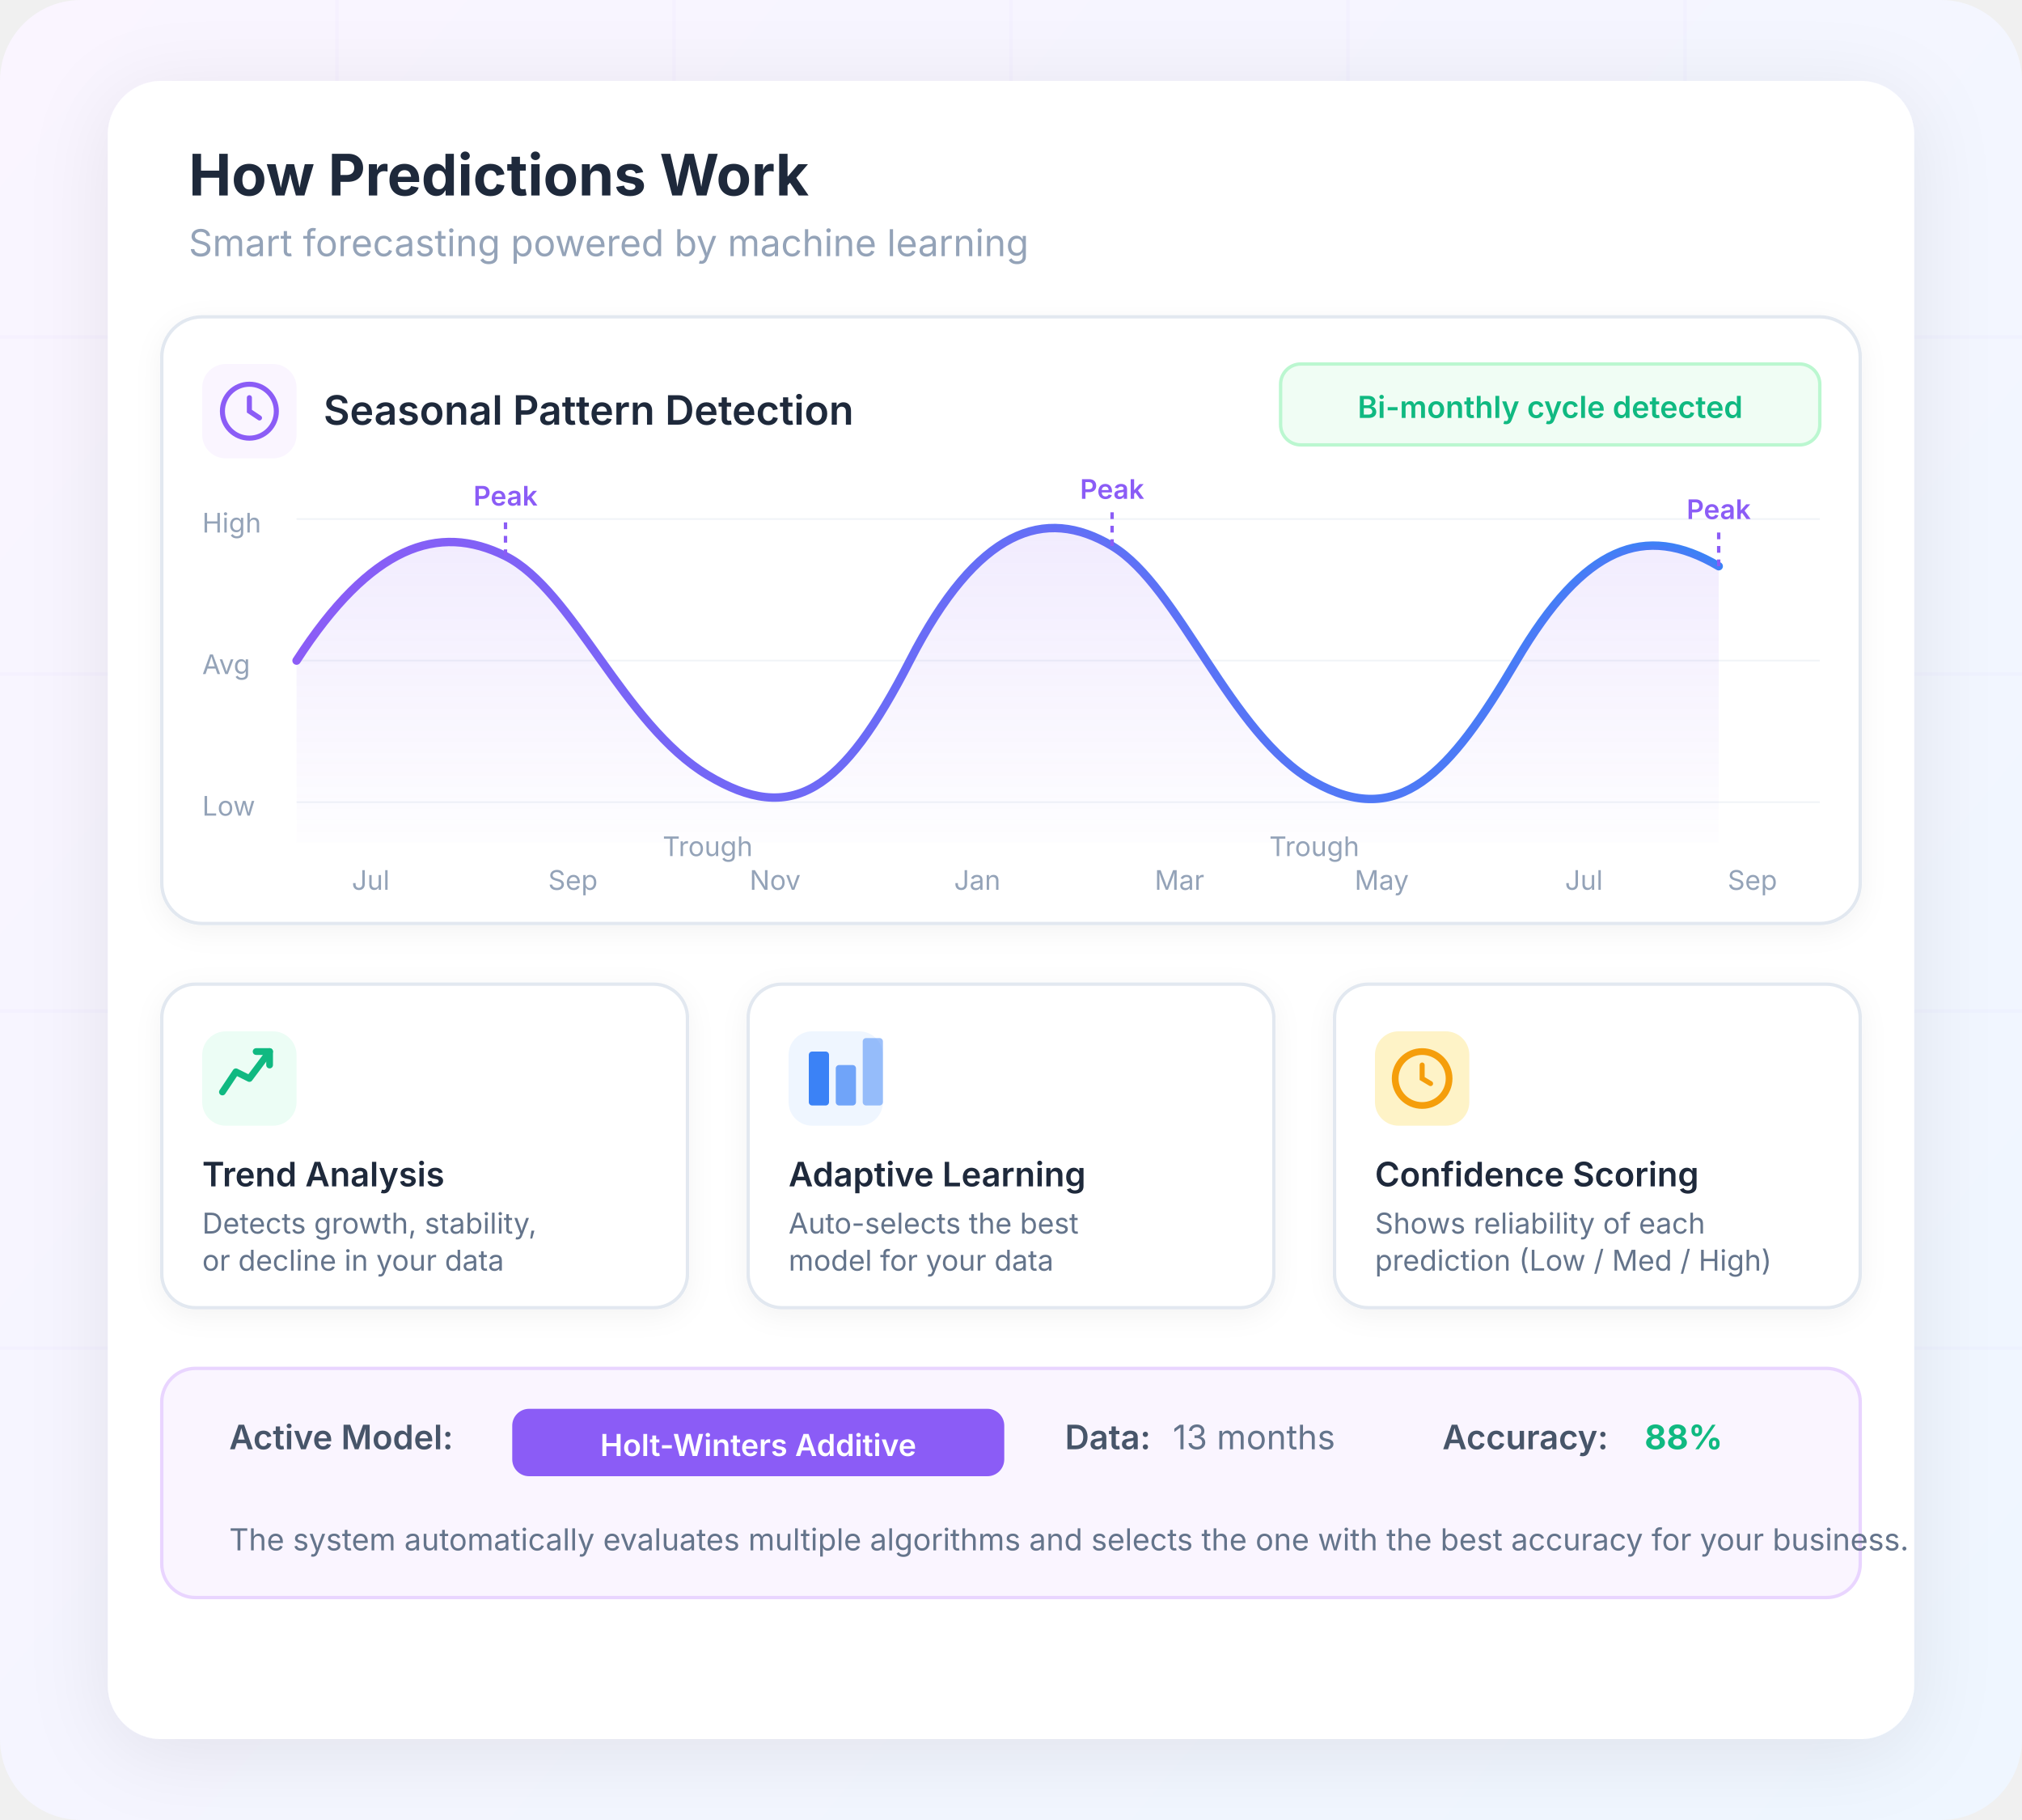
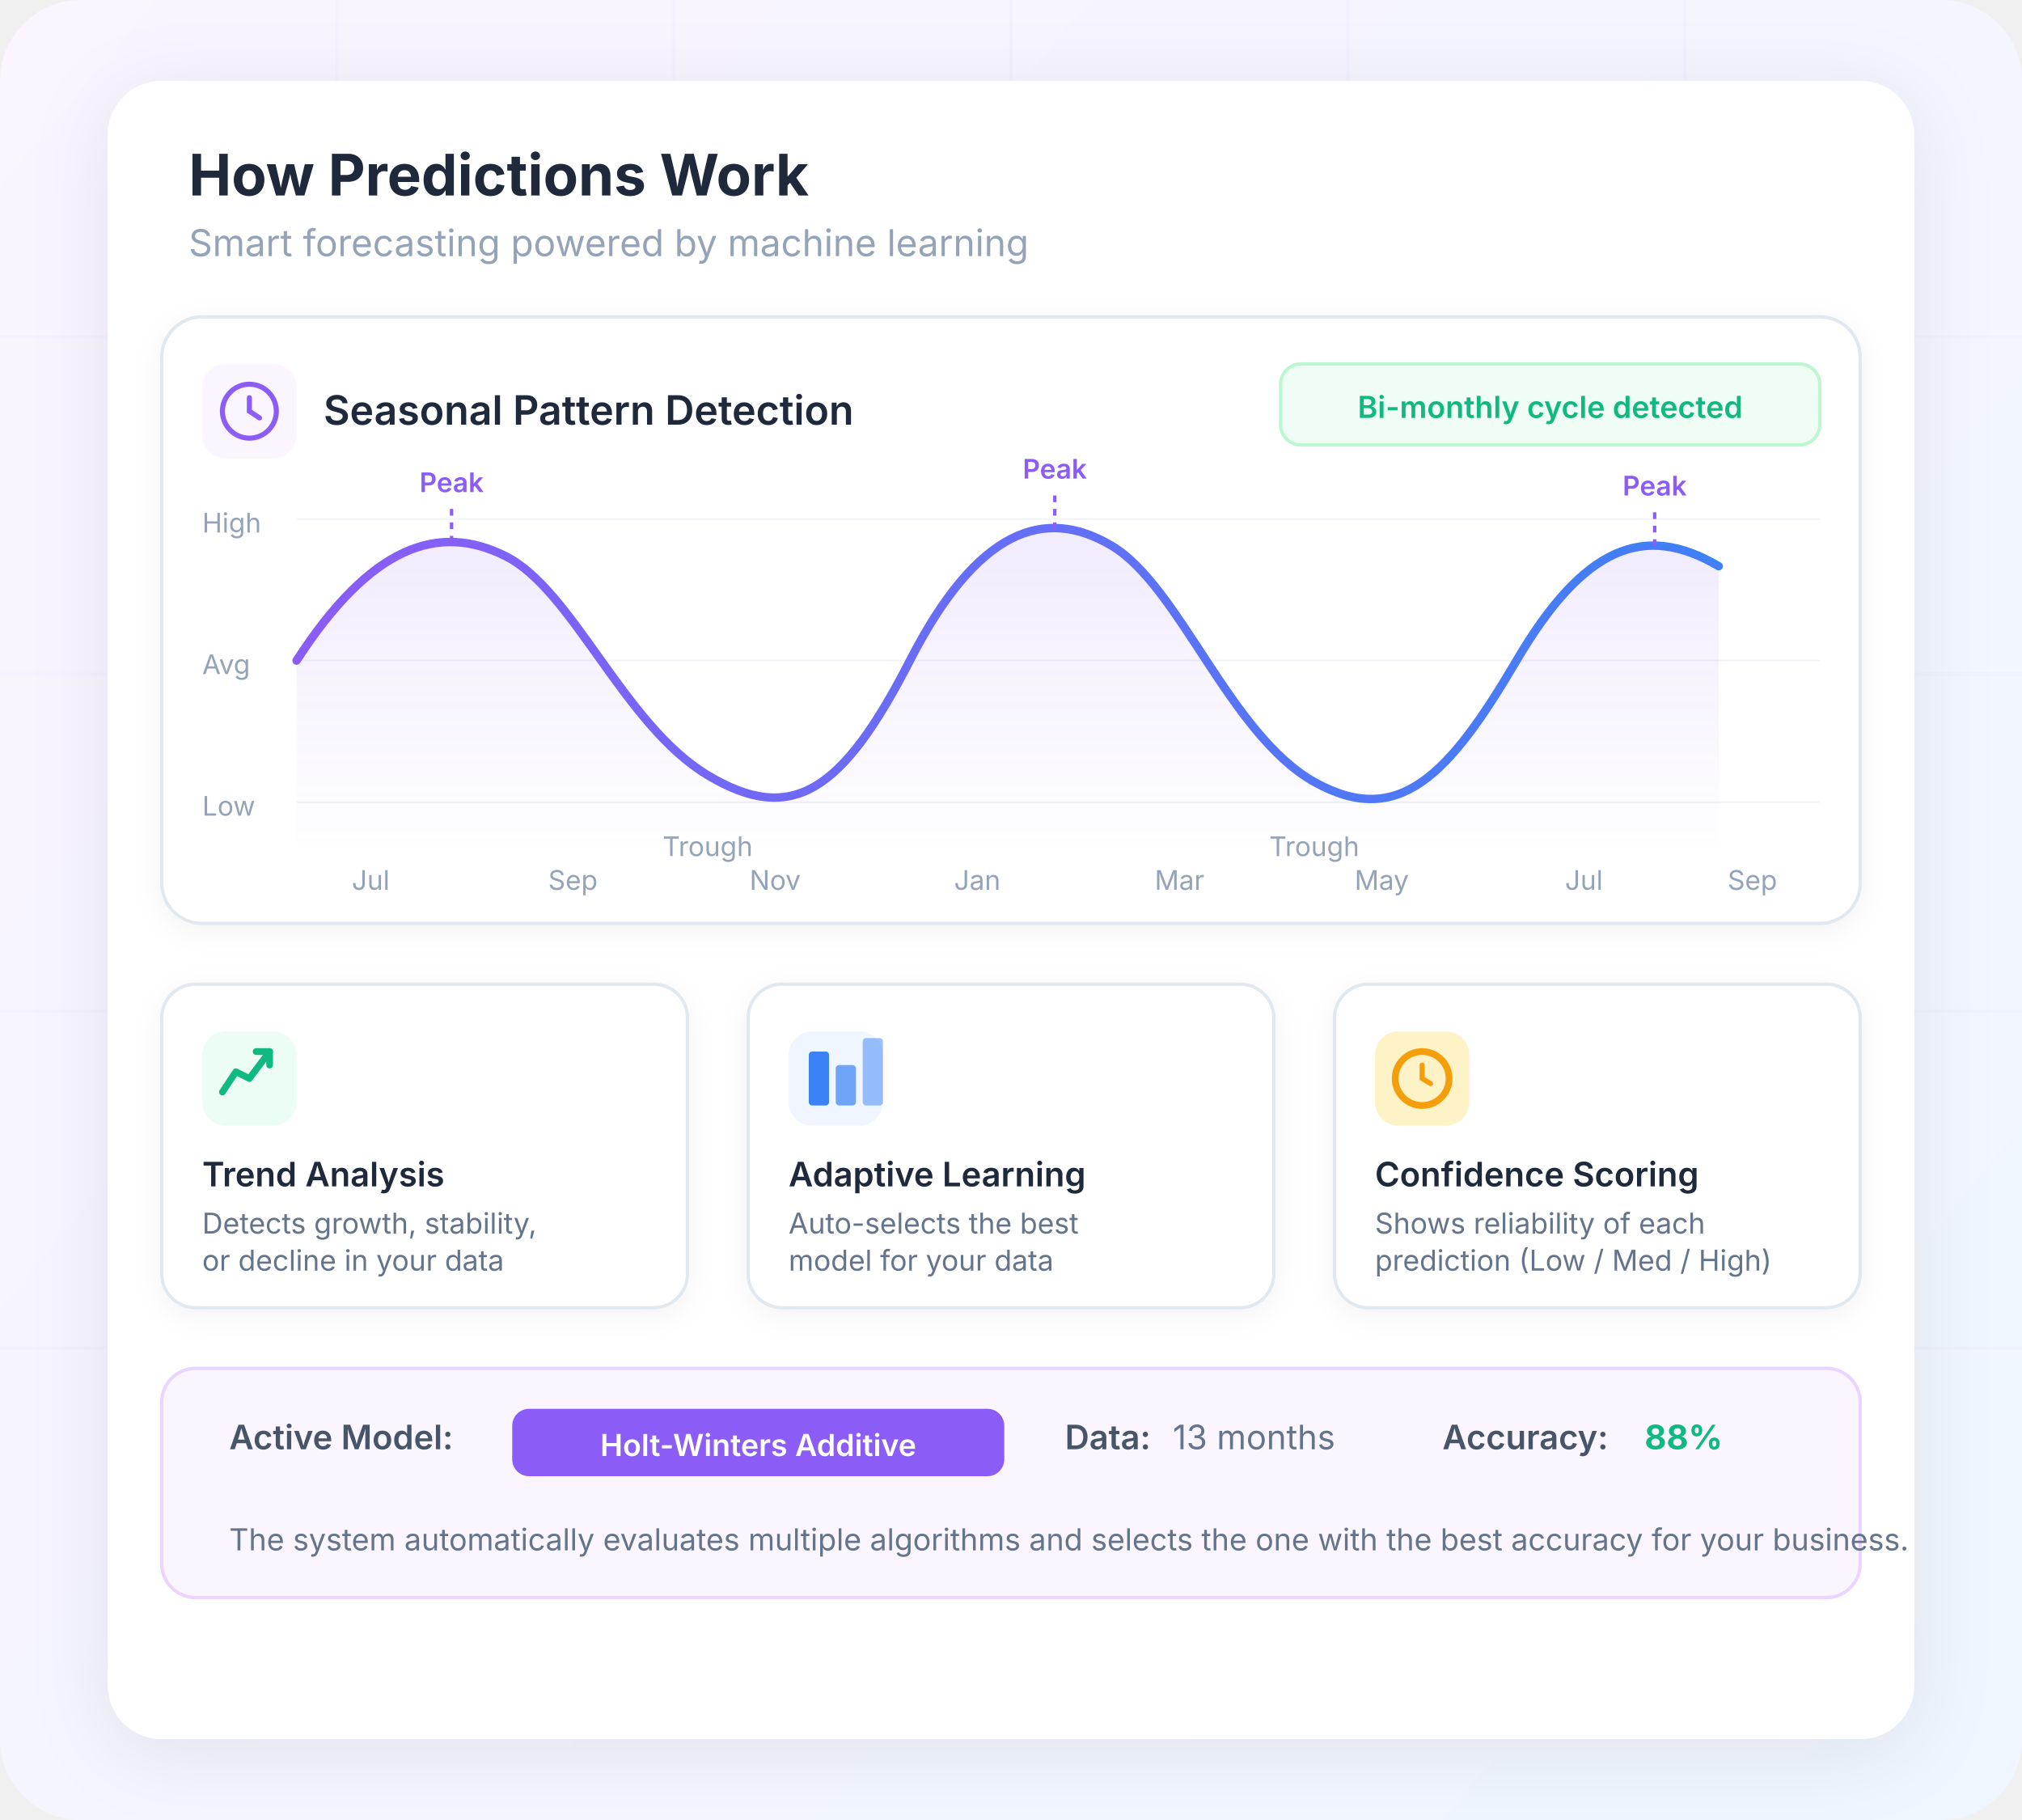
<svg xmlns="http://www.w3.org/2000/svg" viewBox="0 0 600 540" fill="none">
  <defs>
    <linearGradient id="bgGrad4" x1="0" y1="0" x2="600" y2="500" gradientUnits="userSpaceOnUse">
      <stop offset="0%" stop-color="#faf5ff" />
      <stop offset="100%" stop-color="#eff6ff" />
    </linearGradient>
    <linearGradient id="seasonLine" x1="0" y1="0" x2="1" y2="0">
      <stop offset="0%" stop-color="#8b5cf6" />
      <stop offset="100%" stop-color="#3b82f6" />
    </linearGradient>
    <linearGradient id="seasonFill" x1="0" y1="0" x2="0" y2="1">
      <stop offset="0%" stop-color="#8b5cf6" stop-opacity="0.12" />
      <stop offset="100%" stop-color="#8b5cf6" stop-opacity="0.01" />
    </linearGradient>
    <filter id="cardShadow4" x="-10%" y="-5%" width="120%" height="115%">
      <feDropShadow dx="0" dy="4" stdDeviation="12" flood-color="#000" flood-opacity="0.08" />
    </filter>
    <filter id="smallShadow4" x="-10%" y="-10%" width="120%" height="130%">
      <feDropShadow dx="0" dy="2" stdDeviation="4" flood-color="#000" flood-opacity="0.05" />
    </filter>
  </defs>
  <rect width="600" height="540" rx="24" fill="url(#bgGrad4)" />
  <g opacity="0.03" stroke="#8b5cf6" stroke-width="1">
    <line x1="0" y1="100" x2="600" y2="100" />
    <line x1="0" y1="200" x2="600" y2="200" />
    <line x1="0" y1="300" x2="600" y2="300" />
    <line x1="0" y1="400" x2="600" y2="400" />
    <line x1="100" y1="0" x2="100" y2="500" />
    <line x1="200" y1="0" x2="200" y2="500" />
    <line x1="300" y1="0" x2="300" y2="500" />
    <line x1="400" y1="0" x2="400" y2="500" />
    <line x1="500" y1="0" x2="500" y2="500" />
  </g>
  <g filter="url(#cardShadow4)">
    <rect x="32" y="24" width="536" height="492" rx="16" fill="white" />
  </g>
  <text x="56" y="58" font-family="system-ui, -apple-system, sans-serif" font-size="17" font-weight="700" fill="#1e293b">How Predictions Work</text>
  <text x="56" y="76" font-family="system-ui, -apple-system, sans-serif" font-size="11" fill="#94a3b8">Smart forecasting powered by machine learning</text>
  <g filter="url(#smallShadow4)">
    <rect x="48" y="94" width="504" height="180" rx="12" fill="white" stroke="#e2e8f0" stroke-width="1" />
  </g>
  <rect x="60" y="108" width="28" height="28" rx="7" fill="#faf5ff" />
  <circle cx="74" cy="122" r="8" fill="none" stroke="#8b5cf6" stroke-width="1.5" />
  <polyline points="74,118 74,122 77,124" fill="none" stroke="#8b5cf6" stroke-width="1.5" stroke-linecap="round" />
  <text x="96" y="126" font-family="system-ui, -apple-system, sans-serif" font-size="12" font-weight="600" fill="#1e293b">Seasonal Pattern Detection</text>
  <rect x="380" y="108" width="160" height="24" rx="6" fill="#f0fdf4" stroke="#bbf7d0" stroke-width="1" />
  <text x="460" y="124" font-family="system-ui, -apple-system, sans-serif" font-size="9" font-weight="600" fill="#10b981" text-anchor="middle">Bi-monthly cycle detected</text>
  <text x="60" y="158" font-family="system-ui, -apple-system, sans-serif" font-size="8" fill="#94a3b8">High</text>
  <text x="60" y="200" font-family="system-ui, -apple-system, sans-serif" font-size="8" fill="#94a3b8">Avg</text>
  <text x="60" y="242" font-family="system-ui, -apple-system, sans-serif" font-size="8" fill="#94a3b8">Low</text>
  <g stroke="#e2e8f0" stroke-width="0.5" opacity="0.5">
    <line x1="88" y1="154" x2="540" y2="154" />
    <line x1="88" y1="196" x2="540" y2="196" />
    <line x1="88" y1="238" x2="540" y2="238" />
  </g>
  <path d="M88 196 C110 162, 130 155, 150 165 C170 175, 185 215, 210 230 C235 245, 250 235, 270 196 C290 157, 310 150, 330 162 C350 174, 365 218, 390 232 C415 246, 430 230, 450 196 C470 162, 488 155, 510 168" stroke="url(#seasonLine)" stroke-width="2.5" fill="none" stroke-linecap="round" />
  <path d="M88 196 C110 162, 130 155, 150 165 C170 175, 185 215, 210 230 C235 245, 250 235, 270 196 C290 157, 310 150, 330 162 C350 174, 365 218, 390 232 C415 246, 430 230, 450 196 C470 162, 488 155, 510 168 L510 250 L88 250 Z" fill="url(#seasonFill)" />
-   <line x1="150" y1="155" x2="150" y2="165" stroke="#8b5cf6" stroke-width="1" stroke-dasharray="2 2" />
-   <text x="150" y="150" font-family="system-ui, -apple-system, sans-serif" font-size="8" fill="#8b5cf6" text-anchor="middle" font-weight="600">Peak</text>
-   <line x1="330" y1="152" x2="330" y2="162" stroke="#8b5cf6" stroke-width="1" stroke-dasharray="2 2" />
-   <text x="330" y="148" font-family="system-ui, -apple-system, sans-serif" font-size="8" fill="#8b5cf6" text-anchor="middle" font-weight="600">Peak</text>
-   <line x1="510" y1="158" x2="510" y2="168" stroke="#8b5cf6" stroke-width="1" stroke-dasharray="2 2" />
-   <text x="510" y="154" font-family="system-ui, -apple-system, sans-serif" font-size="8" fill="#8b5cf6" text-anchor="middle" font-weight="600">Peak</text>
+   <line x1="134" y1="151" x2="134" y2="161" stroke="#8b5cf6" stroke-width="1" stroke-dasharray="2 2" />
+   <text x="134" y="146" font-family="system-ui, -apple-system, sans-serif" font-size="8" fill="#8b5cf6" text-anchor="middle" font-weight="600">Peak</text>
+   <line x1="313" y1="147" x2="313" y2="157" stroke="#8b5cf6" stroke-width="1" stroke-dasharray="2 2" />
+   <text x="313" y="142" font-family="system-ui, -apple-system, sans-serif" font-size="8" fill="#8b5cf6" text-anchor="middle" font-weight="600">Peak</text>
+   <line x1="491" y1="152" x2="491" y2="162" stroke="#8b5cf6" stroke-width="1" stroke-dasharray="2 2" />
+   <text x="491" y="147" font-family="system-ui, -apple-system, sans-serif" font-size="8" fill="#8b5cf6" text-anchor="middle" font-weight="600">Peak</text>
  <text x="210" y="254" font-family="system-ui, -apple-system, sans-serif" font-size="8" fill="#94a3b8" text-anchor="middle">Trough</text>
  <text x="390" y="254" font-family="system-ui, -apple-system, sans-serif" font-size="8" fill="#94a3b8" text-anchor="middle">Trough</text>
  <text x="110" y="264" font-family="system-ui, -apple-system, sans-serif" font-size="8" fill="#94a3b8" text-anchor="middle">Jul</text>
  <text x="170" y="264" font-family="system-ui, -apple-system, sans-serif" font-size="8" fill="#94a3b8" text-anchor="middle">Sep</text>
  <text x="230" y="264" font-family="system-ui, -apple-system, sans-serif" font-size="8" fill="#94a3b8" text-anchor="middle">Nov</text>
  <text x="290" y="264" font-family="system-ui, -apple-system, sans-serif" font-size="8" fill="#94a3b8" text-anchor="middle">Jan</text>
  <text x="350" y="264" font-family="system-ui, -apple-system, sans-serif" font-size="8" fill="#94a3b8" text-anchor="middle">Mar</text>
  <text x="410" y="264" font-family="system-ui, -apple-system, sans-serif" font-size="8" fill="#94a3b8" text-anchor="middle">May</text>
  <text x="470" y="264" font-family="system-ui, -apple-system, sans-serif" font-size="8" fill="#94a3b8" text-anchor="middle">Jul</text>
  <text x="520" y="264" font-family="system-ui, -apple-system, sans-serif" font-size="8" fill="#94a3b8" text-anchor="middle">Sep</text>
  <g filter="url(#smallShadow4)">
    <rect x="48" y="292" width="156" height="96" rx="10" fill="white" stroke="#e2e8f0" stroke-width="1" />
  </g>
  <rect x="60" y="306" width="28" height="28" rx="7" fill="#ecfdf5" />
  <polyline points="66,324 70,318 74,320 80,312" fill="none" stroke="#10b981" stroke-width="2" stroke-linecap="round" stroke-linejoin="round" />
  <polyline points="76,312 80,312 80,316" fill="none" stroke="#10b981" stroke-width="2" stroke-linecap="round" stroke-linejoin="round" />
  <text x="60" y="352" font-family="system-ui, -apple-system, sans-serif" font-size="10" font-weight="600" fill="#1e293b">Trend Analysis</text>
  <text x="60" y="366" font-family="system-ui, -apple-system, sans-serif" font-size="8.5" fill="#64748b">Detects growth, stability,</text>
  <text x="60" y="377" font-family="system-ui, -apple-system, sans-serif" font-size="8.5" fill="#64748b">or decline in your data</text>
  <g filter="url(#smallShadow4)">
    <rect x="222" y="292" width="156" height="96" rx="10" fill="white" stroke="#e2e8f0" stroke-width="1" />
  </g>
  <rect x="234" y="306" width="28" height="28" rx="7" fill="#eff6ff" />
  <rect x="240" y="312" width="6" height="16" rx="1" fill="#3b82f6" />
  <rect x="248" y="316" width="6" height="12" rx="1" fill="#3b82f6" opacity="0.7" />
  <rect x="256" y="308" width="6" height="20" rx="1" fill="#3b82f6" opacity="0.5" />
  <text x="234" y="352" font-family="system-ui, -apple-system, sans-serif" font-size="10" font-weight="600" fill="#1e293b">Adaptive Learning</text>
  <text x="234" y="366" font-family="system-ui, -apple-system, sans-serif" font-size="8.5" fill="#64748b">Auto-selects the best</text>
  <text x="234" y="377" font-family="system-ui, -apple-system, sans-serif" font-size="8.5" fill="#64748b">model for your data</text>
  <g filter="url(#smallShadow4)">
    <rect x="396" y="292" width="156" height="96" rx="10" fill="white" stroke="#e2e8f0" stroke-width="1" />
  </g>
  <rect x="408" y="306" width="28" height="28" rx="7" fill="#fef3c7" />
  <circle cx="422" cy="320" r="8" fill="none" stroke="#f59e0b" stroke-width="2" />
  <path d="M422 316v4l2.5 1.5" stroke="#f59e0b" stroke-width="1.5" fill="none" stroke-linecap="round" />
  <text x="408" y="352" font-family="system-ui, -apple-system, sans-serif" font-size="10" font-weight="600" fill="#1e293b">Confidence Scoring</text>
  <text x="408" y="366" font-family="system-ui, -apple-system, sans-serif" font-size="8.5" fill="#64748b">Shows reliability of each</text>
  <text x="408" y="377" font-family="system-ui, -apple-system, sans-serif" font-size="8.5" fill="#64748b">prediction (Low / Med / High)</text>
  <rect x="48" y="406" width="504" height="68" rx="10" fill="#faf5ff" stroke="#e9d5ff" stroke-width="1" />
  <text x="68" y="430" font-family="system-ui, -apple-system, sans-serif" font-size="10" font-weight="600" fill="#475569">Active Model:</text>
  <rect x="152" y="418" width="146" height="20" rx="5" fill="#8b5cf6" />
  <text x="225" y="432" font-family="system-ui, -apple-system, sans-serif" font-size="9" font-weight="600" fill="white" text-anchor="middle">Holt-Winters Additive</text>
  <text x="316" y="430" font-family="system-ui, -apple-system, sans-serif" font-size="10" font-weight="600" fill="#475569">Data:</text>
  <text x="348" y="430" font-family="system-ui, -apple-system, sans-serif" font-size="10" fill="#64748b">13 months</text>
  <text x="428" y="430" font-family="system-ui, -apple-system, sans-serif" font-size="10" font-weight="600" fill="#475569">Accuracy:</text>
  <text x="488" y="430" font-family="system-ui, -apple-system, sans-serif" font-size="10" font-weight="700" fill="#10b981">88%</text>
  <text x="68" y="460" font-family="system-ui, -apple-system, sans-serif" font-size="9" fill="#64748b">The system automatically evaluates multiple algorithms and selects the one with the best accuracy for your business.</text>
</svg>
